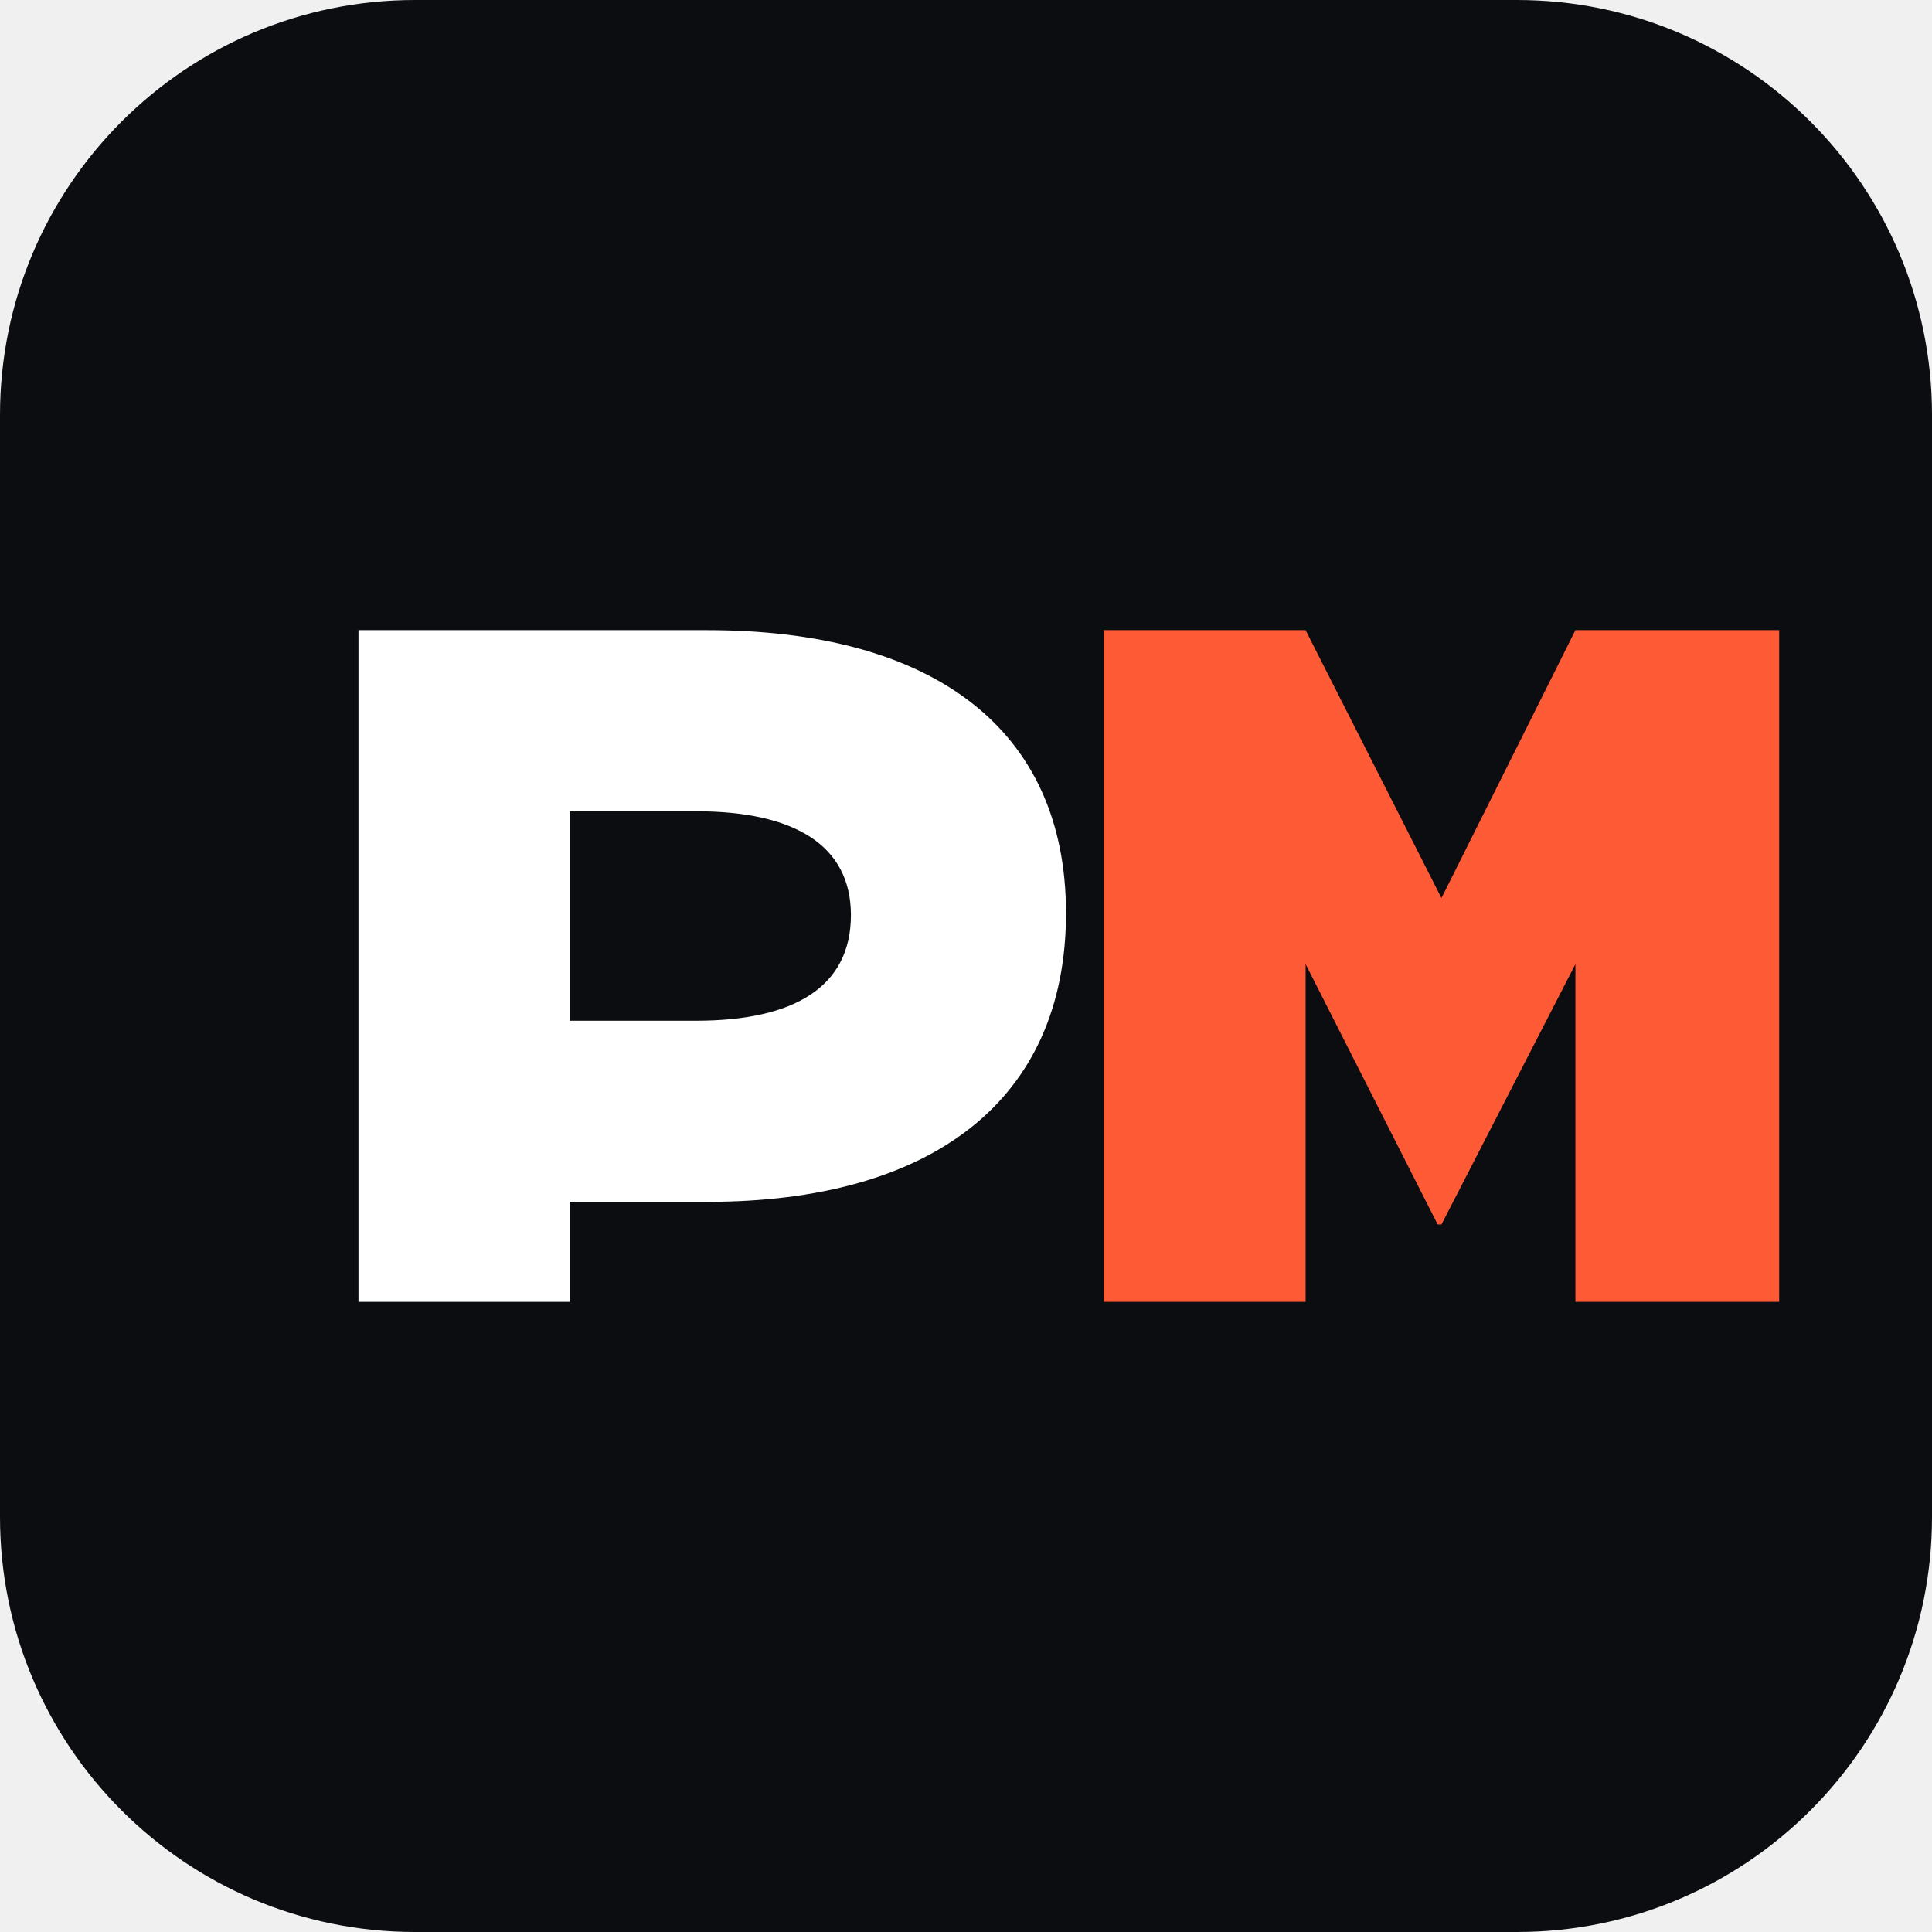
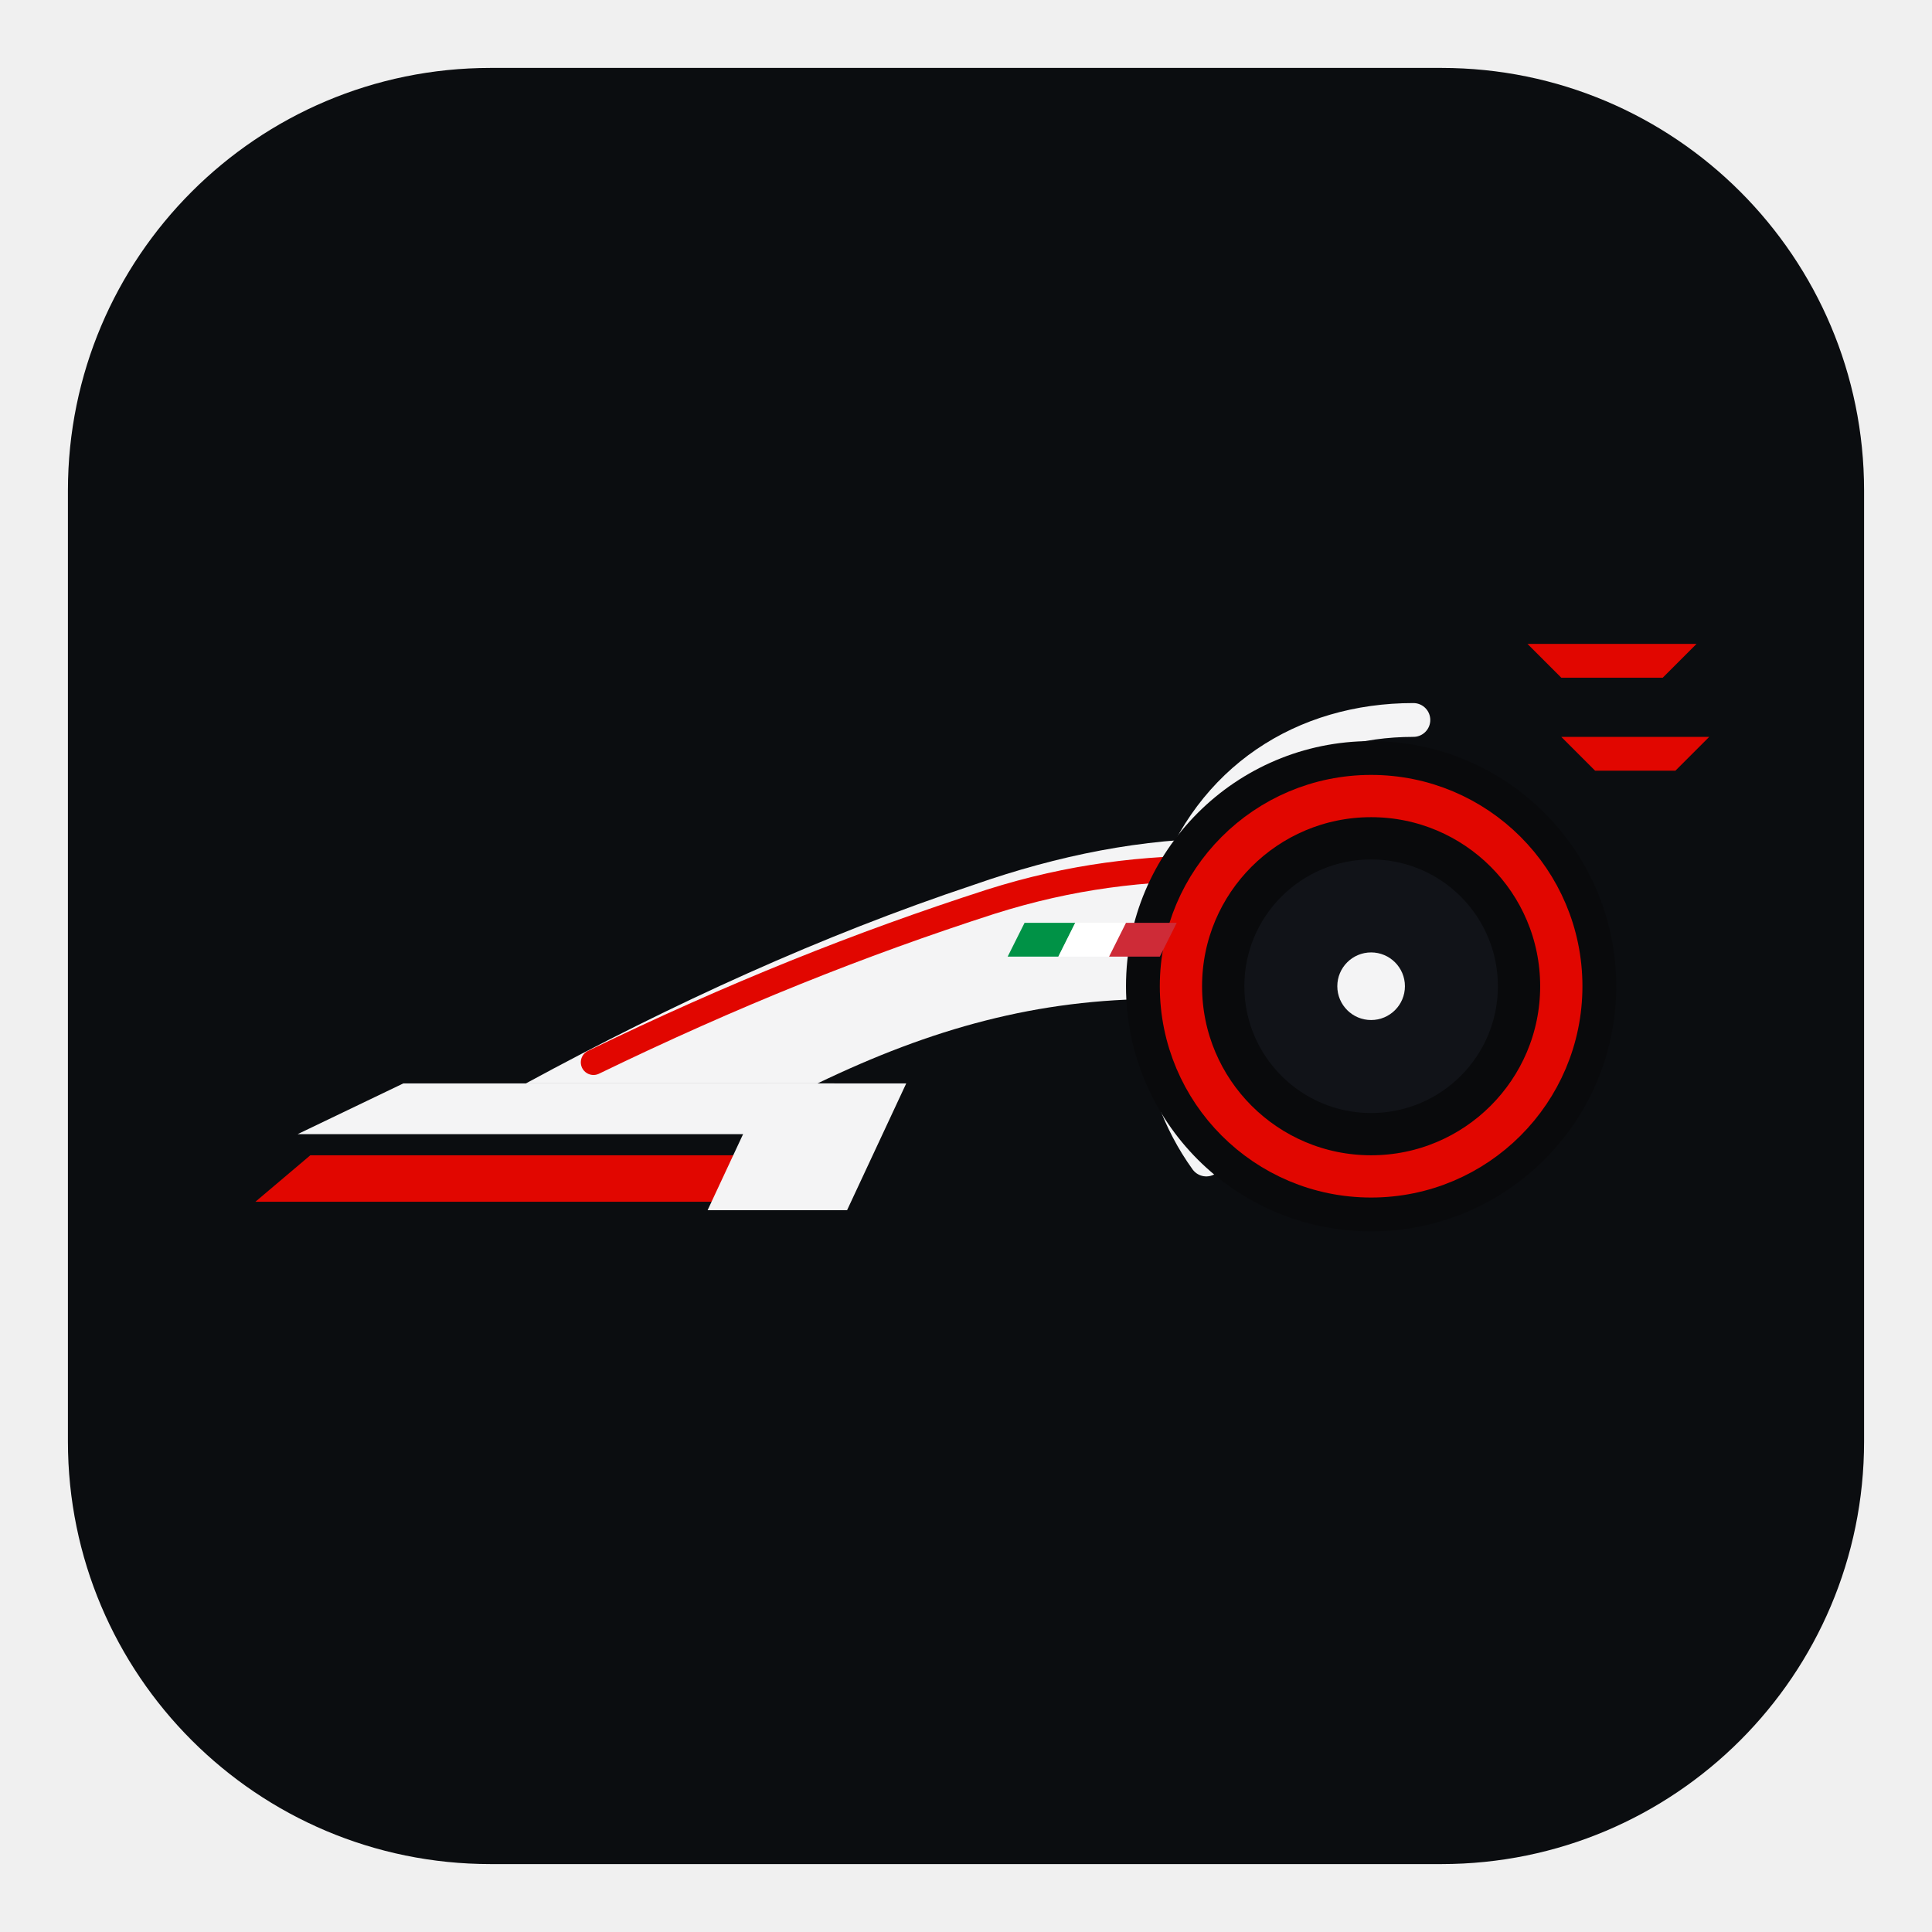
- <svg xmlns="http://www.w3.org/2000/svg" viewBox="0 0 1024 1024">
-   <rect width="1024" height="1024" rx="220" fill="#0b0d10" />
-   <path d="M190 690V334h185c119 0 190 52 190 150 0 99-71 153-190 153h-73v53H190Zm112-149h67c52 0 82-18 82-56 0-37-30-55-82-55h-67v111Z" fill="#fff" />
-   <path d="M585 690V334h107l72 142 71-142h108v356H835V511l-71 138h-2l-70-138v179H585Z" fill="#ff5a36" />
+ <svg xmlns="http://www.w3.org/2000/svg" viewBox="0 0 512 512" role="img" aria-label="PitMetric">
+   <rect x="18" y="18" width="476" height="476" rx="112" fill="#0B0D10" />
+   <g transform="translate(52 118) scale(1.12)">
+     <path fill="#F4F4F5" d="M24 163H135L151 151H49Z" />
+     <path fill="#E10600" d="M14 179H124L137 168H27Z" />
+     <path fill="#F4F4F5" d="M135 151H168L154 181H121Z" />
+     <path fill="#F4F4F5" d="M78 151C113 132 148 116 184 104C204 97 224 93 244 93H255L272 108L261 131H228C199 131 174 138 147 151H78Z" />
+     <path d="M94 146C127 130 157 118 188 108C207 102 224 100 243 100" fill="none" stroke="#E10600" stroke-width="6" stroke-linecap="round" />
+     <path d="M239 169C226 151 224 126 231 105C240 79 262 65 288 65" fill="none" stroke="#F4F4F5" stroke-width="8" stroke-linecap="round" />
+     <circle cx="278" cy="128" r="58" fill="#090A0C" />
+     <circle cx="278" cy="128" r="45" fill="none" stroke="#E10600" stroke-width="10" />
+     <circle cx="278" cy="128" r="30" fill="#111318" />
+     <circle cx="278" cy="128" r="8" fill="#F4F4F5" />
+     <path fill="#009246" d="M196 113h12l-4 8h-12Z" />
+     <path fill="#FFFFFF" d="M208 113h12l-4 8h-12Z" />
+     <path fill="#CE2B37" d="M220 113h12l-4 8h-12Z" />
+     <path fill="#E10600" d="M315 47H355L347 55H323Z" />
+     <path fill="#E10600" d="M323 69H358L350 77H331Z" />
+   </g>
</svg>
